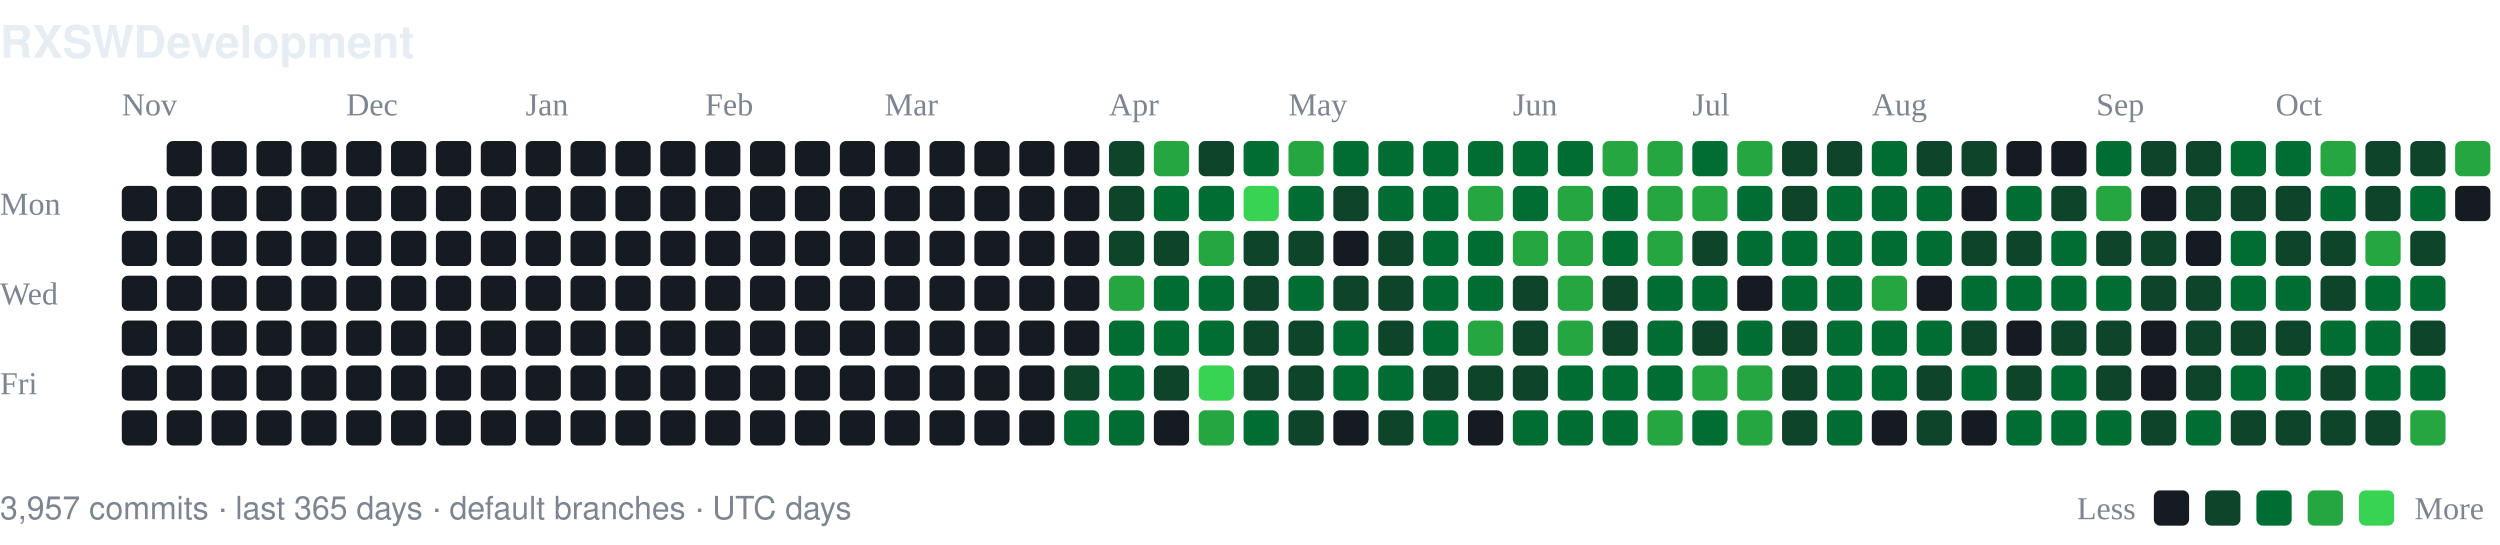
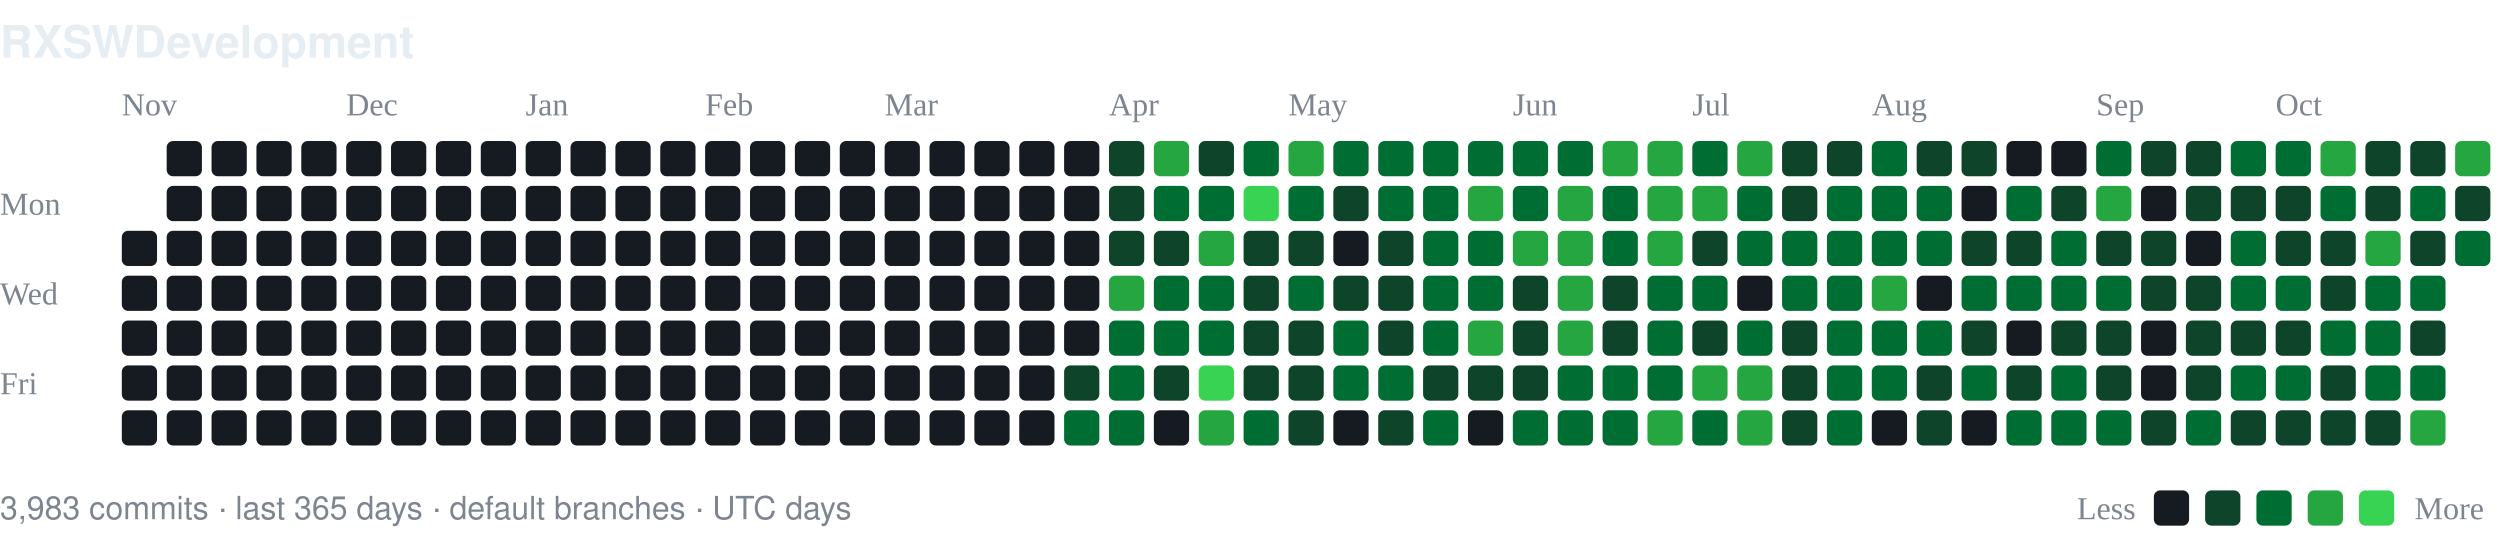
<svg xmlns="http://www.w3.org/2000/svg" width="780" height="170" viewBox="0 0 780 170" role="img">
  <text x="0" y="18" font-size="14" font-weight="600" fill="#e6edf3" font-family="ui-sans-serif,-apple-system,Segoe UI,Helvetica,Arial,sans-serif">RXSWDevelopment</text>
  <text x="0" y="67" font-size="10" fill="#7d8590">Mon</text>
  <text x="0" y="95" font-size="10" fill="#7d8590">Wed</text>
  <text x="0" y="123" font-size="10" fill="#7d8590">Fri</text>
  <text x="38" y="36" font-size="10" fill="#7d8590">Nov</text>
-   <rect x="38" y="58" width="11" height="11" rx="2" fill="#161b22" />
  <rect x="38" y="72" width="11" height="11" rx="2" fill="#161b22" />
  <rect x="38" y="86" width="11" height="11" rx="2" fill="#161b22" />
  <rect x="38" y="100" width="11" height="11" rx="2" fill="#161b22" />
  <rect x="38" y="114" width="11" height="11" rx="2" fill="#161b22" />
  <rect x="38" y="128" width="11" height="11" rx="2" fill="#161b22" />
  <rect x="52" y="44" width="11" height="11" rx="2" fill="#161b22" />
  <rect x="52" y="58" width="11" height="11" rx="2" fill="#161b22" />
  <rect x="52" y="72" width="11" height="11" rx="2" fill="#161b22" />
  <rect x="52" y="86" width="11" height="11" rx="2" fill="#161b22" />
  <rect x="52" y="100" width="11" height="11" rx="2" fill="#161b22" />
  <rect x="52" y="114" width="11" height="11" rx="2" fill="#161b22" />
  <rect x="52" y="128" width="11" height="11" rx="2" fill="#161b22" />
  <rect x="66" y="44" width="11" height="11" rx="2" fill="#161b22" />
  <rect x="66" y="58" width="11" height="11" rx="2" fill="#161b22" />
  <rect x="66" y="72" width="11" height="11" rx="2" fill="#161b22" />
  <rect x="66" y="86" width="11" height="11" rx="2" fill="#161b22" />
  <rect x="66" y="100" width="11" height="11" rx="2" fill="#161b22" />
  <rect x="66" y="114" width="11" height="11" rx="2" fill="#161b22" />
  <rect x="66" y="128" width="11" height="11" rx="2" fill="#161b22" />
  <rect x="80" y="44" width="11" height="11" rx="2" fill="#161b22" />
  <rect x="80" y="58" width="11" height="11" rx="2" fill="#161b22" />
  <rect x="80" y="72" width="11" height="11" rx="2" fill="#161b22" />
  <rect x="80" y="86" width="11" height="11" rx="2" fill="#161b22" />
  <rect x="80" y="100" width="11" height="11" rx="2" fill="#161b22" />
  <rect x="80" y="114" width="11" height="11" rx="2" fill="#161b22" />
  <rect x="80" y="128" width="11" height="11" rx="2" fill="#161b22" />
  <rect x="94" y="44" width="11" height="11" rx="2" fill="#161b22" />
  <rect x="94" y="58" width="11" height="11" rx="2" fill="#161b22" />
  <rect x="94" y="72" width="11" height="11" rx="2" fill="#161b22" />
  <rect x="94" y="86" width="11" height="11" rx="2" fill="#161b22" />
  <rect x="94" y="100" width="11" height="11" rx="2" fill="#161b22" />
  <rect x="94" y="114" width="11" height="11" rx="2" fill="#161b22" />
  <rect x="94" y="128" width="11" height="11" rx="2" fill="#161b22" />
  <text x="108" y="36" font-size="10" fill="#7d8590">Dec</text>
  <rect x="108" y="44" width="11" height="11" rx="2" fill="#161b22" />
  <rect x="108" y="58" width="11" height="11" rx="2" fill="#161b22" />
  <rect x="108" y="72" width="11" height="11" rx="2" fill="#161b22" />
  <rect x="108" y="86" width="11" height="11" rx="2" fill="#161b22" />
  <rect x="108" y="100" width="11" height="11" rx="2" fill="#161b22" />
  <rect x="108" y="114" width="11" height="11" rx="2" fill="#161b22" />
  <rect x="108" y="128" width="11" height="11" rx="2" fill="#161b22" />
  <rect x="122" y="44" width="11" height="11" rx="2" fill="#161b22" />
  <rect x="122" y="58" width="11" height="11" rx="2" fill="#161b22" />
  <rect x="122" y="72" width="11" height="11" rx="2" fill="#161b22" />
  <rect x="122" y="86" width="11" height="11" rx="2" fill="#161b22" />
  <rect x="122" y="100" width="11" height="11" rx="2" fill="#161b22" />
  <rect x="122" y="114" width="11" height="11" rx="2" fill="#161b22" />
  <rect x="122" y="128" width="11" height="11" rx="2" fill="#161b22" />
  <rect x="136" y="44" width="11" height="11" rx="2" fill="#161b22" />
  <rect x="136" y="58" width="11" height="11" rx="2" fill="#161b22" />
  <rect x="136" y="72" width="11" height="11" rx="2" fill="#161b22" />
  <rect x="136" y="86" width="11" height="11" rx="2" fill="#161b22" />
  <rect x="136" y="100" width="11" height="11" rx="2" fill="#161b22" />
  <rect x="136" y="114" width="11" height="11" rx="2" fill="#161b22" />
  <rect x="136" y="128" width="11" height="11" rx="2" fill="#161b22" />
  <rect x="150" y="44" width="11" height="11" rx="2" fill="#161b22" />
  <rect x="150" y="58" width="11" height="11" rx="2" fill="#161b22" />
  <rect x="150" y="72" width="11" height="11" rx="2" fill="#161b22" />
  <rect x="150" y="86" width="11" height="11" rx="2" fill="#161b22" />
  <rect x="150" y="100" width="11" height="11" rx="2" fill="#161b22" />
  <rect x="150" y="114" width="11" height="11" rx="2" fill="#161b22" />
  <rect x="150" y="128" width="11" height="11" rx="2" fill="#161b22" />
  <text x="164" y="36" font-size="10" fill="#7d8590">Jan</text>
  <rect x="164" y="44" width="11" height="11" rx="2" fill="#161b22" />
  <rect x="164" y="58" width="11" height="11" rx="2" fill="#161b22" />
  <rect x="164" y="72" width="11" height="11" rx="2" fill="#161b22" />
  <rect x="164" y="86" width="11" height="11" rx="2" fill="#161b22" />
  <rect x="164" y="100" width="11" height="11" rx="2" fill="#161b22" />
  <rect x="164" y="114" width="11" height="11" rx="2" fill="#161b22" />
  <rect x="164" y="128" width="11" height="11" rx="2" fill="#161b22" />
  <rect x="178" y="44" width="11" height="11" rx="2" fill="#161b22" />
  <rect x="178" y="58" width="11" height="11" rx="2" fill="#161b22" />
  <rect x="178" y="72" width="11" height="11" rx="2" fill="#161b22" />
  <rect x="178" y="86" width="11" height="11" rx="2" fill="#161b22" />
  <rect x="178" y="100" width="11" height="11" rx="2" fill="#161b22" />
  <rect x="178" y="114" width="11" height="11" rx="2" fill="#161b22" />
  <rect x="178" y="128" width="11" height="11" rx="2" fill="#161b22" />
  <rect x="192" y="44" width="11" height="11" rx="2" fill="#161b22" />
  <rect x="192" y="58" width="11" height="11" rx="2" fill="#161b22" />
  <rect x="192" y="72" width="11" height="11" rx="2" fill="#161b22" />
  <rect x="192" y="86" width="11" height="11" rx="2" fill="#161b22" />
  <rect x="192" y="100" width="11" height="11" rx="2" fill="#161b22" />
  <rect x="192" y="114" width="11" height="11" rx="2" fill="#161b22" />
  <rect x="192" y="128" width="11" height="11" rx="2" fill="#161b22" />
  <rect x="206" y="44" width="11" height="11" rx="2" fill="#161b22" />
  <rect x="206" y="58" width="11" height="11" rx="2" fill="#161b22" />
  <rect x="206" y="72" width="11" height="11" rx="2" fill="#161b22" />
  <rect x="206" y="86" width="11" height="11" rx="2" fill="#161b22" />
  <rect x="206" y="100" width="11" height="11" rx="2" fill="#161b22" />
  <rect x="206" y="114" width="11" height="11" rx="2" fill="#161b22" />
  <rect x="206" y="128" width="11" height="11" rx="2" fill="#161b22" />
  <text x="220" y="36" font-size="10" fill="#7d8590">Feb</text>
  <rect x="220" y="44" width="11" height="11" rx="2" fill="#161b22" />
  <rect x="220" y="58" width="11" height="11" rx="2" fill="#161b22" />
  <rect x="220" y="72" width="11" height="11" rx="2" fill="#161b22" />
  <rect x="220" y="86" width="11" height="11" rx="2" fill="#161b22" />
  <rect x="220" y="100" width="11" height="11" rx="2" fill="#161b22" />
  <rect x="220" y="114" width="11" height="11" rx="2" fill="#161b22" />
  <rect x="220" y="128" width="11" height="11" rx="2" fill="#161b22" />
  <rect x="234" y="44" width="11" height="11" rx="2" fill="#161b22" />
  <rect x="234" y="58" width="11" height="11" rx="2" fill="#161b22" />
  <rect x="234" y="72" width="11" height="11" rx="2" fill="#161b22" />
  <rect x="234" y="86" width="11" height="11" rx="2" fill="#161b22" />
  <rect x="234" y="100" width="11" height="11" rx="2" fill="#161b22" />
  <rect x="234" y="114" width="11" height="11" rx="2" fill="#161b22" />
  <rect x="234" y="128" width="11" height="11" rx="2" fill="#161b22" />
  <rect x="248" y="44" width="11" height="11" rx="2" fill="#161b22" />
  <rect x="248" y="58" width="11" height="11" rx="2" fill="#161b22" />
  <rect x="248" y="72" width="11" height="11" rx="2" fill="#161b22" />
  <rect x="248" y="86" width="11" height="11" rx="2" fill="#161b22" />
  <rect x="248" y="100" width="11" height="11" rx="2" fill="#161b22" />
  <rect x="248" y="114" width="11" height="11" rx="2" fill="#161b22" />
  <rect x="248" y="128" width="11" height="11" rx="2" fill="#161b22" />
  <rect x="262" y="44" width="11" height="11" rx="2" fill="#161b22" />
  <rect x="262" y="58" width="11" height="11" rx="2" fill="#161b22" />
  <rect x="262" y="72" width="11" height="11" rx="2" fill="#161b22" />
  <rect x="262" y="86" width="11" height="11" rx="2" fill="#161b22" />
  <rect x="262" y="100" width="11" height="11" rx="2" fill="#161b22" />
  <rect x="262" y="114" width="11" height="11" rx="2" fill="#161b22" />
  <rect x="262" y="128" width="11" height="11" rx="2" fill="#161b22" />
  <text x="276" y="36" font-size="10" fill="#7d8590">Mar</text>
  <rect x="276" y="44" width="11" height="11" rx="2" fill="#161b22" />
  <rect x="276" y="58" width="11" height="11" rx="2" fill="#161b22" />
  <rect x="276" y="72" width="11" height="11" rx="2" fill="#161b22" />
  <rect x="276" y="86" width="11" height="11" rx="2" fill="#161b22" />
  <rect x="276" y="100" width="11" height="11" rx="2" fill="#161b22" />
  <rect x="276" y="114" width="11" height="11" rx="2" fill="#161b22" />
  <rect x="276" y="128" width="11" height="11" rx="2" fill="#161b22" />
  <rect x="290" y="44" width="11" height="11" rx="2" fill="#161b22" />
  <rect x="290" y="58" width="11" height="11" rx="2" fill="#161b22" />
  <rect x="290" y="72" width="11" height="11" rx="2" fill="#161b22" />
  <rect x="290" y="86" width="11" height="11" rx="2" fill="#161b22" />
  <rect x="290" y="100" width="11" height="11" rx="2" fill="#161b22" />
  <rect x="290" y="114" width="11" height="11" rx="2" fill="#161b22" />
  <rect x="290" y="128" width="11" height="11" rx="2" fill="#161b22" />
  <rect x="304" y="44" width="11" height="11" rx="2" fill="#161b22" />
  <rect x="304" y="58" width="11" height="11" rx="2" fill="#161b22" />
  <rect x="304" y="72" width="11" height="11" rx="2" fill="#161b22" />
  <rect x="304" y="86" width="11" height="11" rx="2" fill="#161b22" />
  <rect x="304" y="100" width="11" height="11" rx="2" fill="#161b22" />
  <rect x="304" y="114" width="11" height="11" rx="2" fill="#161b22" />
  <rect x="304" y="128" width="11" height="11" rx="2" fill="#161b22" />
  <rect x="318" y="44" width="11" height="11" rx="2" fill="#161b22" />
  <rect x="318" y="58" width="11" height="11" rx="2" fill="#161b22" />
  <rect x="318" y="72" width="11" height="11" rx="2" fill="#161b22" />
  <rect x="318" y="86" width="11" height="11" rx="2" fill="#161b22" />
  <rect x="318" y="100" width="11" height="11" rx="2" fill="#161b22" />
  <rect x="318" y="114" width="11" height="11" rx="2" fill="#161b22" />
  <rect x="318" y="128" width="11" height="11" rx="2" fill="#161b22" />
  <rect x="332" y="44" width="11" height="11" rx="2" fill="#161b22" />
  <rect x="332" y="58" width="11" height="11" rx="2" fill="#161b22" />
  <rect x="332" y="72" width="11" height="11" rx="2" fill="#161b22" />
  <rect x="332" y="86" width="11" height="11" rx="2" fill="#161b22" />
  <rect x="332" y="100" width="11" height="11" rx="2" fill="#161b22" />
  <rect x="332" y="114" width="11" height="11" rx="2" fill="#0e4429" />
  <rect x="332" y="128" width="11" height="11" rx="2" fill="#006d32" />
  <text x="346" y="36" font-size="10" fill="#7d8590">Apr</text>
  <rect x="346" y="44" width="11" height="11" rx="2" fill="#0e4429" />
  <rect x="346" y="58" width="11" height="11" rx="2" fill="#0e4429" />
  <rect x="346" y="72" width="11" height="11" rx="2" fill="#0e4429" />
  <rect x="346" y="86" width="11" height="11" rx="2" fill="#26a641" />
  <rect x="346" y="100" width="11" height="11" rx="2" fill="#006d32" />
  <rect x="346" y="114" width="11" height="11" rx="2" fill="#006d32" />
  <rect x="346" y="128" width="11" height="11" rx="2" fill="#006d32" />
  <rect x="360" y="44" width="11" height="11" rx="2" fill="#26a641" />
  <rect x="360" y="58" width="11" height="11" rx="2" fill="#006d32" />
  <rect x="360" y="72" width="11" height="11" rx="2" fill="#0e4429" />
  <rect x="360" y="86" width="11" height="11" rx="2" fill="#006d32" />
  <rect x="360" y="100" width="11" height="11" rx="2" fill="#006d32" />
  <rect x="360" y="114" width="11" height="11" rx="2" fill="#0e4429" />
  <rect x="360" y="128" width="11" height="11" rx="2" fill="#161b22" />
  <rect x="374" y="44" width="11" height="11" rx="2" fill="#0e4429" />
  <rect x="374" y="58" width="11" height="11" rx="2" fill="#006d32" />
  <rect x="374" y="72" width="11" height="11" rx="2" fill="#26a641" />
  <rect x="374" y="86" width="11" height="11" rx="2" fill="#006d32" />
  <rect x="374" y="100" width="11" height="11" rx="2" fill="#006d32" />
  <rect x="374" y="114" width="11" height="11" rx="2" fill="#39d353" />
  <rect x="374" y="128" width="11" height="11" rx="2" fill="#26a641" />
  <rect x="388" y="44" width="11" height="11" rx="2" fill="#006d32" />
  <rect x="388" y="58" width="11" height="11" rx="2" fill="#39d353" />
  <rect x="388" y="72" width="11" height="11" rx="2" fill="#0e4429" />
  <rect x="388" y="86" width="11" height="11" rx="2" fill="#0e4429" />
  <rect x="388" y="100" width="11" height="11" rx="2" fill="#0e4429" />
  <rect x="388" y="114" width="11" height="11" rx="2" fill="#0e4429" />
  <rect x="388" y="128" width="11" height="11" rx="2" fill="#006d32" />
  <text x="402" y="36" font-size="10" fill="#7d8590">May</text>
  <rect x="402" y="44" width="11" height="11" rx="2" fill="#26a641" />
  <rect x="402" y="58" width="11" height="11" rx="2" fill="#006d32" />
  <rect x="402" y="72" width="11" height="11" rx="2" fill="#0e4429" />
  <rect x="402" y="86" width="11" height="11" rx="2" fill="#006d32" />
  <rect x="402" y="100" width="11" height="11" rx="2" fill="#0e4429" />
  <rect x="402" y="114" width="11" height="11" rx="2" fill="#0e4429" />
  <rect x="402" y="128" width="11" height="11" rx="2" fill="#0e4429" />
  <rect x="416" y="44" width="11" height="11" rx="2" fill="#006d32" />
  <rect x="416" y="58" width="11" height="11" rx="2" fill="#0e4429" />
  <rect x="416" y="72" width="11" height="11" rx="2" fill="#161b22" />
  <rect x="416" y="86" width="11" height="11" rx="2" fill="#0e4429" />
  <rect x="416" y="100" width="11" height="11" rx="2" fill="#006d32" />
  <rect x="416" y="114" width="11" height="11" rx="2" fill="#006d32" />
  <rect x="416" y="128" width="11" height="11" rx="2" fill="#161b22" />
  <rect x="430" y="44" width="11" height="11" rx="2" fill="#006d32" />
  <rect x="430" y="58" width="11" height="11" rx="2" fill="#006d32" />
  <rect x="430" y="72" width="11" height="11" rx="2" fill="#0e4429" />
  <rect x="430" y="86" width="11" height="11" rx="2" fill="#0e4429" />
  <rect x="430" y="100" width="11" height="11" rx="2" fill="#0e4429" />
  <rect x="430" y="114" width="11" height="11" rx="2" fill="#006d32" />
  <rect x="430" y="128" width="11" height="11" rx="2" fill="#0e4429" />
  <rect x="444" y="44" width="11" height="11" rx="2" fill="#006d32" />
  <rect x="444" y="58" width="11" height="11" rx="2" fill="#006d32" />
  <rect x="444" y="72" width="11" height="11" rx="2" fill="#006d32" />
  <rect x="444" y="86" width="11" height="11" rx="2" fill="#006d32" />
  <rect x="444" y="100" width="11" height="11" rx="2" fill="#006d32" />
  <rect x="444" y="114" width="11" height="11" rx="2" fill="#0e4429" />
  <rect x="444" y="128" width="11" height="11" rx="2" fill="#006d32" />
  <rect x="458" y="44" width="11" height="11" rx="2" fill="#006d32" />
  <rect x="458" y="58" width="11" height="11" rx="2" fill="#26a641" />
  <rect x="458" y="72" width="11" height="11" rx="2" fill="#006d32" />
  <rect x="458" y="86" width="11" height="11" rx="2" fill="#006d32" />
  <rect x="458" y="100" width="11" height="11" rx="2" fill="#26a641" />
  <rect x="458" y="114" width="11" height="11" rx="2" fill="#0e4429" />
  <rect x="458" y="128" width="11" height="11" rx="2" fill="#161b22" />
  <text x="472" y="36" font-size="10" fill="#7d8590">Jun</text>
  <rect x="472" y="44" width="11" height="11" rx="2" fill="#006d32" />
  <rect x="472" y="58" width="11" height="11" rx="2" fill="#006d32" />
  <rect x="472" y="72" width="11" height="11" rx="2" fill="#26a641" />
  <rect x="472" y="86" width="11" height="11" rx="2" fill="#0e4429" />
  <rect x="472" y="100" width="11" height="11" rx="2" fill="#0e4429" />
  <rect x="472" y="114" width="11" height="11" rx="2" fill="#0e4429" />
  <rect x="472" y="128" width="11" height="11" rx="2" fill="#006d32" />
  <rect x="486" y="44" width="11" height="11" rx="2" fill="#006d32" />
  <rect x="486" y="58" width="11" height="11" rx="2" fill="#26a641" />
  <rect x="486" y="72" width="11" height="11" rx="2" fill="#26a641" />
  <rect x="486" y="86" width="11" height="11" rx="2" fill="#26a641" />
  <rect x="486" y="100" width="11" height="11" rx="2" fill="#26a641" />
  <rect x="486" y="114" width="11" height="11" rx="2" fill="#006d32" />
  <rect x="486" y="128" width="11" height="11" rx="2" fill="#006d32" />
  <rect x="500" y="44" width="11" height="11" rx="2" fill="#26a641" />
  <rect x="500" y="58" width="11" height="11" rx="2" fill="#006d32" />
  <rect x="500" y="72" width="11" height="11" rx="2" fill="#006d32" />
  <rect x="500" y="86" width="11" height="11" rx="2" fill="#0e4429" />
  <rect x="500" y="100" width="11" height="11" rx="2" fill="#0e4429" />
  <rect x="500" y="114" width="11" height="11" rx="2" fill="#006d32" />
  <rect x="500" y="128" width="11" height="11" rx="2" fill="#006d32" />
  <rect x="514" y="44" width="11" height="11" rx="2" fill="#26a641" />
  <rect x="514" y="58" width="11" height="11" rx="2" fill="#26a641" />
  <rect x="514" y="72" width="11" height="11" rx="2" fill="#26a641" />
  <rect x="514" y="86" width="11" height="11" rx="2" fill="#006d32" />
  <rect x="514" y="100" width="11" height="11" rx="2" fill="#006d32" />
  <rect x="514" y="114" width="11" height="11" rx="2" fill="#006d32" />
  <rect x="514" y="128" width="11" height="11" rx="2" fill="#26a641" />
  <text x="528" y="36" font-size="10" fill="#7d8590">Jul</text>
  <rect x="528" y="44" width="11" height="11" rx="2" fill="#006d32" />
  <rect x="528" y="58" width="11" height="11" rx="2" fill="#26a641" />
  <rect x="528" y="72" width="11" height="11" rx="2" fill="#0e4429" />
  <rect x="528" y="86" width="11" height="11" rx="2" fill="#006d32" />
  <rect x="528" y="100" width="11" height="11" rx="2" fill="#0e4429" />
  <rect x="528" y="114" width="11" height="11" rx="2" fill="#26a641" />
  <rect x="528" y="128" width="11" height="11" rx="2" fill="#006d32" />
  <rect x="542" y="44" width="11" height="11" rx="2" fill="#26a641" />
  <rect x="542" y="58" width="11" height="11" rx="2" fill="#006d32" />
  <rect x="542" y="72" width="11" height="11" rx="2" fill="#006d32" />
  <rect x="542" y="86" width="11" height="11" rx="2" fill="#161b22" />
  <rect x="542" y="100" width="11" height="11" rx="2" fill="#006d32" />
  <rect x="542" y="114" width="11" height="11" rx="2" fill="#26a641" />
  <rect x="542" y="128" width="11" height="11" rx="2" fill="#26a641" />
  <rect x="556" y="44" width="11" height="11" rx="2" fill="#0e4429" />
  <rect x="556" y="58" width="11" height="11" rx="2" fill="#0e4429" />
  <rect x="556" y="72" width="11" height="11" rx="2" fill="#006d32" />
  <rect x="556" y="86" width="11" height="11" rx="2" fill="#006d32" />
  <rect x="556" y="100" width="11" height="11" rx="2" fill="#0e4429" />
  <rect x="556" y="114" width="11" height="11" rx="2" fill="#0e4429" />
  <rect x="556" y="128" width="11" height="11" rx="2" fill="#0e4429" />
  <rect x="570" y="44" width="11" height="11" rx="2" fill="#0e4429" />
  <rect x="570" y="58" width="11" height="11" rx="2" fill="#006d32" />
  <rect x="570" y="72" width="11" height="11" rx="2" fill="#006d32" />
  <rect x="570" y="86" width="11" height="11" rx="2" fill="#006d32" />
  <rect x="570" y="100" width="11" height="11" rx="2" fill="#006d32" />
  <rect x="570" y="114" width="11" height="11" rx="2" fill="#006d32" />
  <rect x="570" y="128" width="11" height="11" rx="2" fill="#006d32" />
  <text x="584" y="36" font-size="10" fill="#7d8590">Aug</text>
  <rect x="584" y="44" width="11" height="11" rx="2" fill="#006d32" />
  <rect x="584" y="58" width="11" height="11" rx="2" fill="#006d32" />
  <rect x="584" y="72" width="11" height="11" rx="2" fill="#006d32" />
  <rect x="584" y="86" width="11" height="11" rx="2" fill="#26a641" />
  <rect x="584" y="100" width="11" height="11" rx="2" fill="#006d32" />
  <rect x="584" y="114" width="11" height="11" rx="2" fill="#006d32" />
  <rect x="584" y="128" width="11" height="11" rx="2" fill="#161b22" />
  <rect x="598" y="44" width="11" height="11" rx="2" fill="#0e4429" />
  <rect x="598" y="58" width="11" height="11" rx="2" fill="#006d32" />
  <rect x="598" y="72" width="11" height="11" rx="2" fill="#006d32" />
  <rect x="598" y="86" width="11" height="11" rx="2" fill="#161b22" />
  <rect x="598" y="100" width="11" height="11" rx="2" fill="#006d32" />
  <rect x="598" y="114" width="11" height="11" rx="2" fill="#0e4429" />
  <rect x="598" y="128" width="11" height="11" rx="2" fill="#0e4429" />
  <rect x="612" y="44" width="11" height="11" rx="2" fill="#0e4429" />
  <rect x="612" y="58" width="11" height="11" rx="2" fill="#161b22" />
  <rect x="612" y="72" width="11" height="11" rx="2" fill="#0e4429" />
  <rect x="612" y="86" width="11" height="11" rx="2" fill="#006d32" />
  <rect x="612" y="100" width="11" height="11" rx="2" fill="#0e4429" />
  <rect x="612" y="114" width="11" height="11" rx="2" fill="#006d32" />
  <rect x="612" y="128" width="11" height="11" rx="2" fill="#161b22" />
  <rect x="626" y="44" width="11" height="11" rx="2" fill="#161b22" />
  <rect x="626" y="58" width="11" height="11" rx="2" fill="#006d32" />
  <rect x="626" y="72" width="11" height="11" rx="2" fill="#0e4429" />
  <rect x="626" y="86" width="11" height="11" rx="2" fill="#006d32" />
  <rect x="626" y="100" width="11" height="11" rx="2" fill="#161b22" />
  <rect x="626" y="114" width="11" height="11" rx="2" fill="#0e4429" />
  <rect x="626" y="128" width="11" height="11" rx="2" fill="#006d32" />
  <rect x="640" y="44" width="11" height="11" rx="2" fill="#161b22" />
  <rect x="640" y="58" width="11" height="11" rx="2" fill="#0e4429" />
  <rect x="640" y="72" width="11" height="11" rx="2" fill="#006d32" />
  <rect x="640" y="86" width="11" height="11" rx="2" fill="#006d32" />
  <rect x="640" y="100" width="11" height="11" rx="2" fill="#0e4429" />
  <rect x="640" y="114" width="11" height="11" rx="2" fill="#006d32" />
  <rect x="640" y="128" width="11" height="11" rx="2" fill="#006d32" />
  <text x="654" y="36" font-size="10" fill="#7d8590">Sep</text>
  <rect x="654" y="44" width="11" height="11" rx="2" fill="#006d32" />
  <rect x="654" y="58" width="11" height="11" rx="2" fill="#26a641" />
  <rect x="654" y="72" width="11" height="11" rx="2" fill="#0e4429" />
  <rect x="654" y="86" width="11" height="11" rx="2" fill="#006d32" />
  <rect x="654" y="100" width="11" height="11" rx="2" fill="#0e4429" />
  <rect x="654" y="114" width="11" height="11" rx="2" fill="#0e4429" />
  <rect x="654" y="128" width="11" height="11" rx="2" fill="#006d32" />
  <rect x="668" y="44" width="11" height="11" rx="2" fill="#0e4429" />
  <rect x="668" y="58" width="11" height="11" rx="2" fill="#161b22" />
  <rect x="668" y="72" width="11" height="11" rx="2" fill="#0e4429" />
  <rect x="668" y="86" width="11" height="11" rx="2" fill="#0e4429" />
  <rect x="668" y="100" width="11" height="11" rx="2" fill="#161b22" />
  <rect x="668" y="114" width="11" height="11" rx="2" fill="#161b22" />
  <rect x="668" y="128" width="11" height="11" rx="2" fill="#0e4429" />
  <rect x="682" y="44" width="11" height="11" rx="2" fill="#0e4429" />
  <rect x="682" y="58" width="11" height="11" rx="2" fill="#0e4429" />
  <rect x="682" y="72" width="11" height="11" rx="2" fill="#161b22" />
  <rect x="682" y="86" width="11" height="11" rx="2" fill="#0e4429" />
  <rect x="682" y="100" width="11" height="11" rx="2" fill="#0e4429" />
  <rect x="682" y="114" width="11" height="11" rx="2" fill="#0e4429" />
  <rect x="682" y="128" width="11" height="11" rx="2" fill="#006d32" />
  <rect x="696" y="44" width="11" height="11" rx="2" fill="#006d32" />
  <rect x="696" y="58" width="11" height="11" rx="2" fill="#0e4429" />
  <rect x="696" y="72" width="11" height="11" rx="2" fill="#006d32" />
  <rect x="696" y="86" width="11" height="11" rx="2" fill="#006d32" />
  <rect x="696" y="100" width="11" height="11" rx="2" fill="#0e4429" />
  <rect x="696" y="114" width="11" height="11" rx="2" fill="#006d32" />
  <rect x="696" y="128" width="11" height="11" rx="2" fill="#0e4429" />
  <text x="710" y="36" font-size="10" fill="#7d8590">Oct</text>
  <rect x="710" y="44" width="11" height="11" rx="2" fill="#006d32" />
  <rect x="710" y="58" width="11" height="11" rx="2" fill="#0e4429" />
  <rect x="710" y="72" width="11" height="11" rx="2" fill="#0e4429" />
  <rect x="710" y="86" width="11" height="11" rx="2" fill="#006d32" />
  <rect x="710" y="100" width="11" height="11" rx="2" fill="#0e4429" />
  <rect x="710" y="114" width="11" height="11" rx="2" fill="#006d32" />
  <rect x="710" y="128" width="11" height="11" rx="2" fill="#0e4429" />
  <rect x="724" y="44" width="11" height="11" rx="2" fill="#26a641" />
  <rect x="724" y="58" width="11" height="11" rx="2" fill="#006d32" />
  <rect x="724" y="72" width="11" height="11" rx="2" fill="#0e4429" />
  <rect x="724" y="86" width="11" height="11" rx="2" fill="#0e4429" />
  <rect x="724" y="100" width="11" height="11" rx="2" fill="#006d32" />
  <rect x="724" y="114" width="11" height="11" rx="2" fill="#0e4429" />
  <rect x="724" y="128" width="11" height="11" rx="2" fill="#0e4429" />
  <rect x="738" y="44" width="11" height="11" rx="2" fill="#0e4429" />
  <rect x="738" y="58" width="11" height="11" rx="2" fill="#0e4429" />
  <rect x="738" y="72" width="11" height="11" rx="2" fill="#26a641" />
  <rect x="738" y="86" width="11" height="11" rx="2" fill="#006d32" />
  <rect x="738" y="100" width="11" height="11" rx="2" fill="#006d32" />
  <rect x="738" y="114" width="11" height="11" rx="2" fill="#006d32" />
  <rect x="738" y="128" width="11" height="11" rx="2" fill="#0e4429" />
  <rect x="752" y="44" width="11" height="11" rx="2" fill="#0e4429" />
  <rect x="752" y="58" width="11" height="11" rx="2" fill="#006d32" />
  <rect x="752" y="72" width="11" height="11" rx="2" fill="#0e4429" />
  <rect x="752" y="86" width="11" height="11" rx="2" fill="#006d32" />
  <rect x="752" y="100" width="11" height="11" rx="2" fill="#0e4429" />
  <rect x="752" y="114" width="11" height="11" rx="2" fill="#006d32" />
  <rect x="752" y="128" width="11" height="11" rx="2" fill="#26a641" />
  <rect x="766" y="44" width="11" height="11" rx="2" fill="#26a641" />
-   <rect x="766" y="58" width="11" height="11" rx="2" fill="#161b22" />
+   <rect x="766" y="58" width="11" height="11" rx="2" fill="#0e4429" />
+   <rect x="766" y="72" width="11" height="11" rx="2" fill="#006d32" />
  <text x="648" y="162" font-size="10" fill="#7d8590">Less</text>
  <rect x="672" y="153" width="11" height="11" rx="2" fill="#161b22" />
  <rect x="688" y="153" width="11" height="11" rx="2" fill="#0e4429" />
  <rect x="704" y="153" width="11" height="11" rx="2" fill="#006d32" />
  <rect x="720" y="153" width="11" height="11" rx="2" fill="#26a641" />
  <rect x="736" y="153" width="11" height="11" rx="2" fill="#39d353" />
  <text x="775" y="162" font-size="10" fill="#7d8590" text-anchor="end">More</text>
-   <text x="0" y="162" font-size="10" fill="#7d8590" font-family="ui-sans-serif,-apple-system,Segoe UI,Helvetica,Arial,sans-serif">3,957 commits · last 365 days · default branches · UTC days</text>
+   <text x="0" y="162" font-size="10" fill="#7d8590" font-family="ui-sans-serif,-apple-system,Segoe UI,Helvetica,Arial,sans-serif">3,983 commits · last 365 days · default branches · UTC days</text>
</svg>
